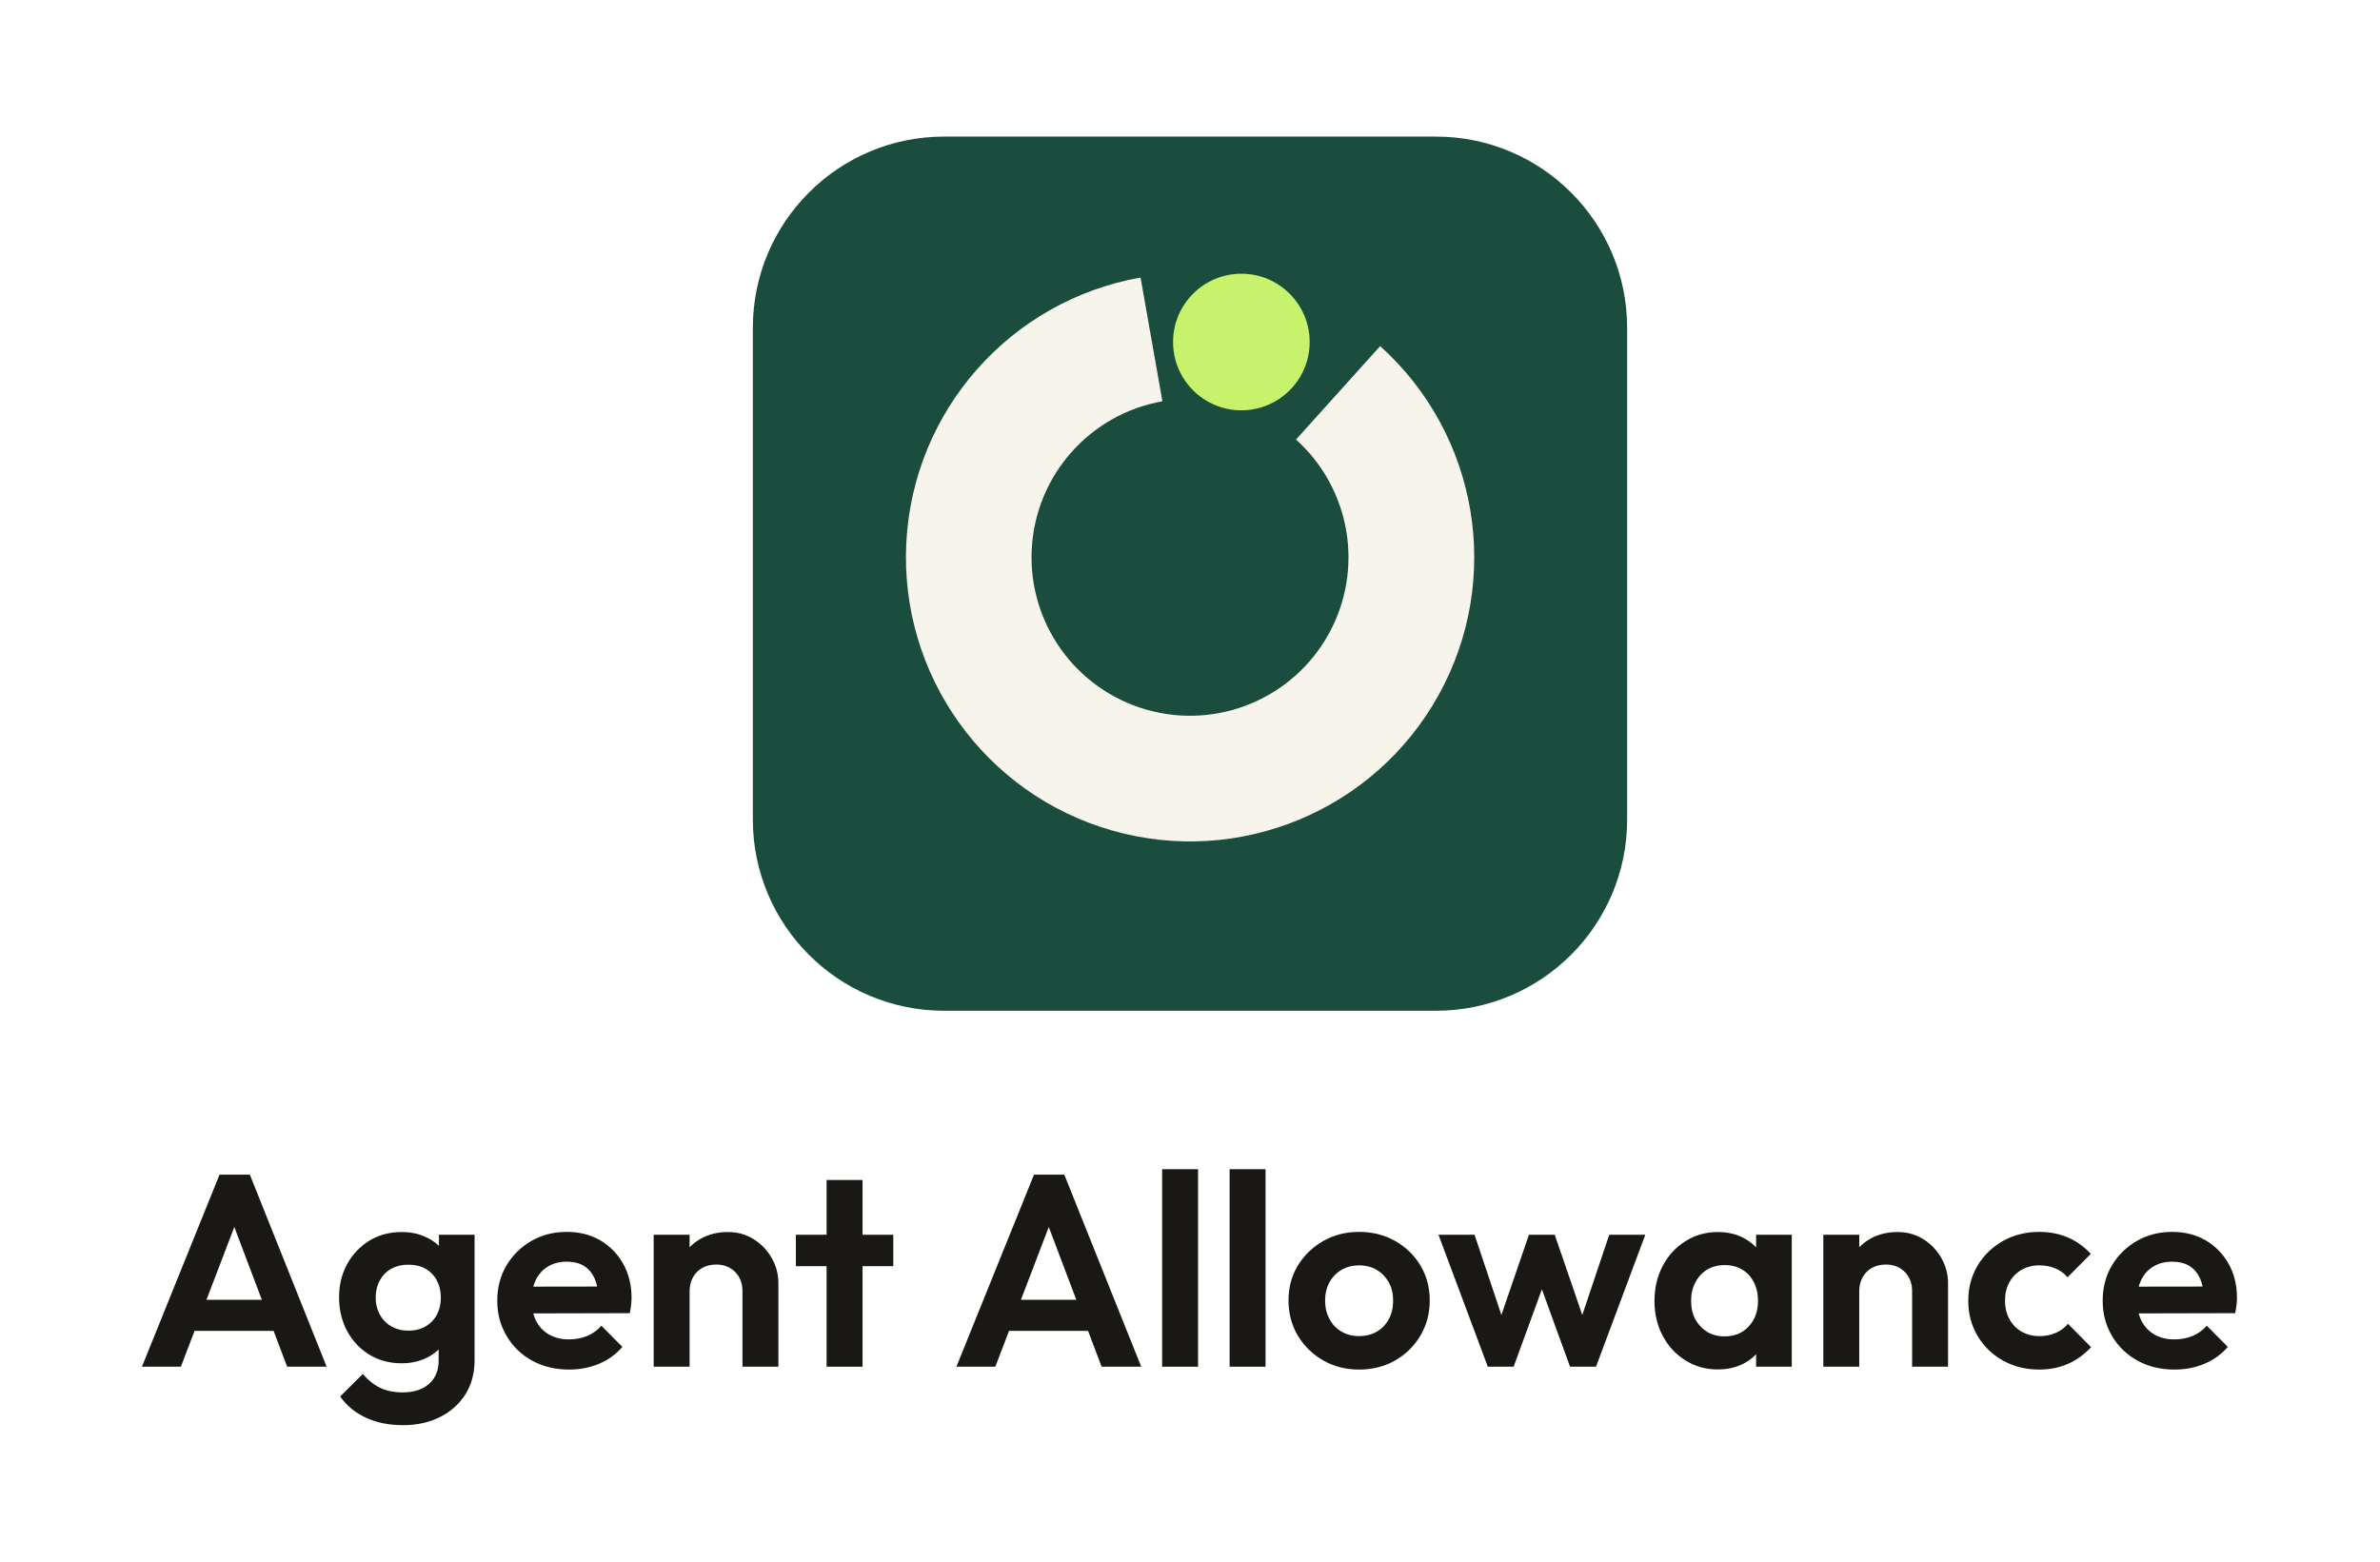
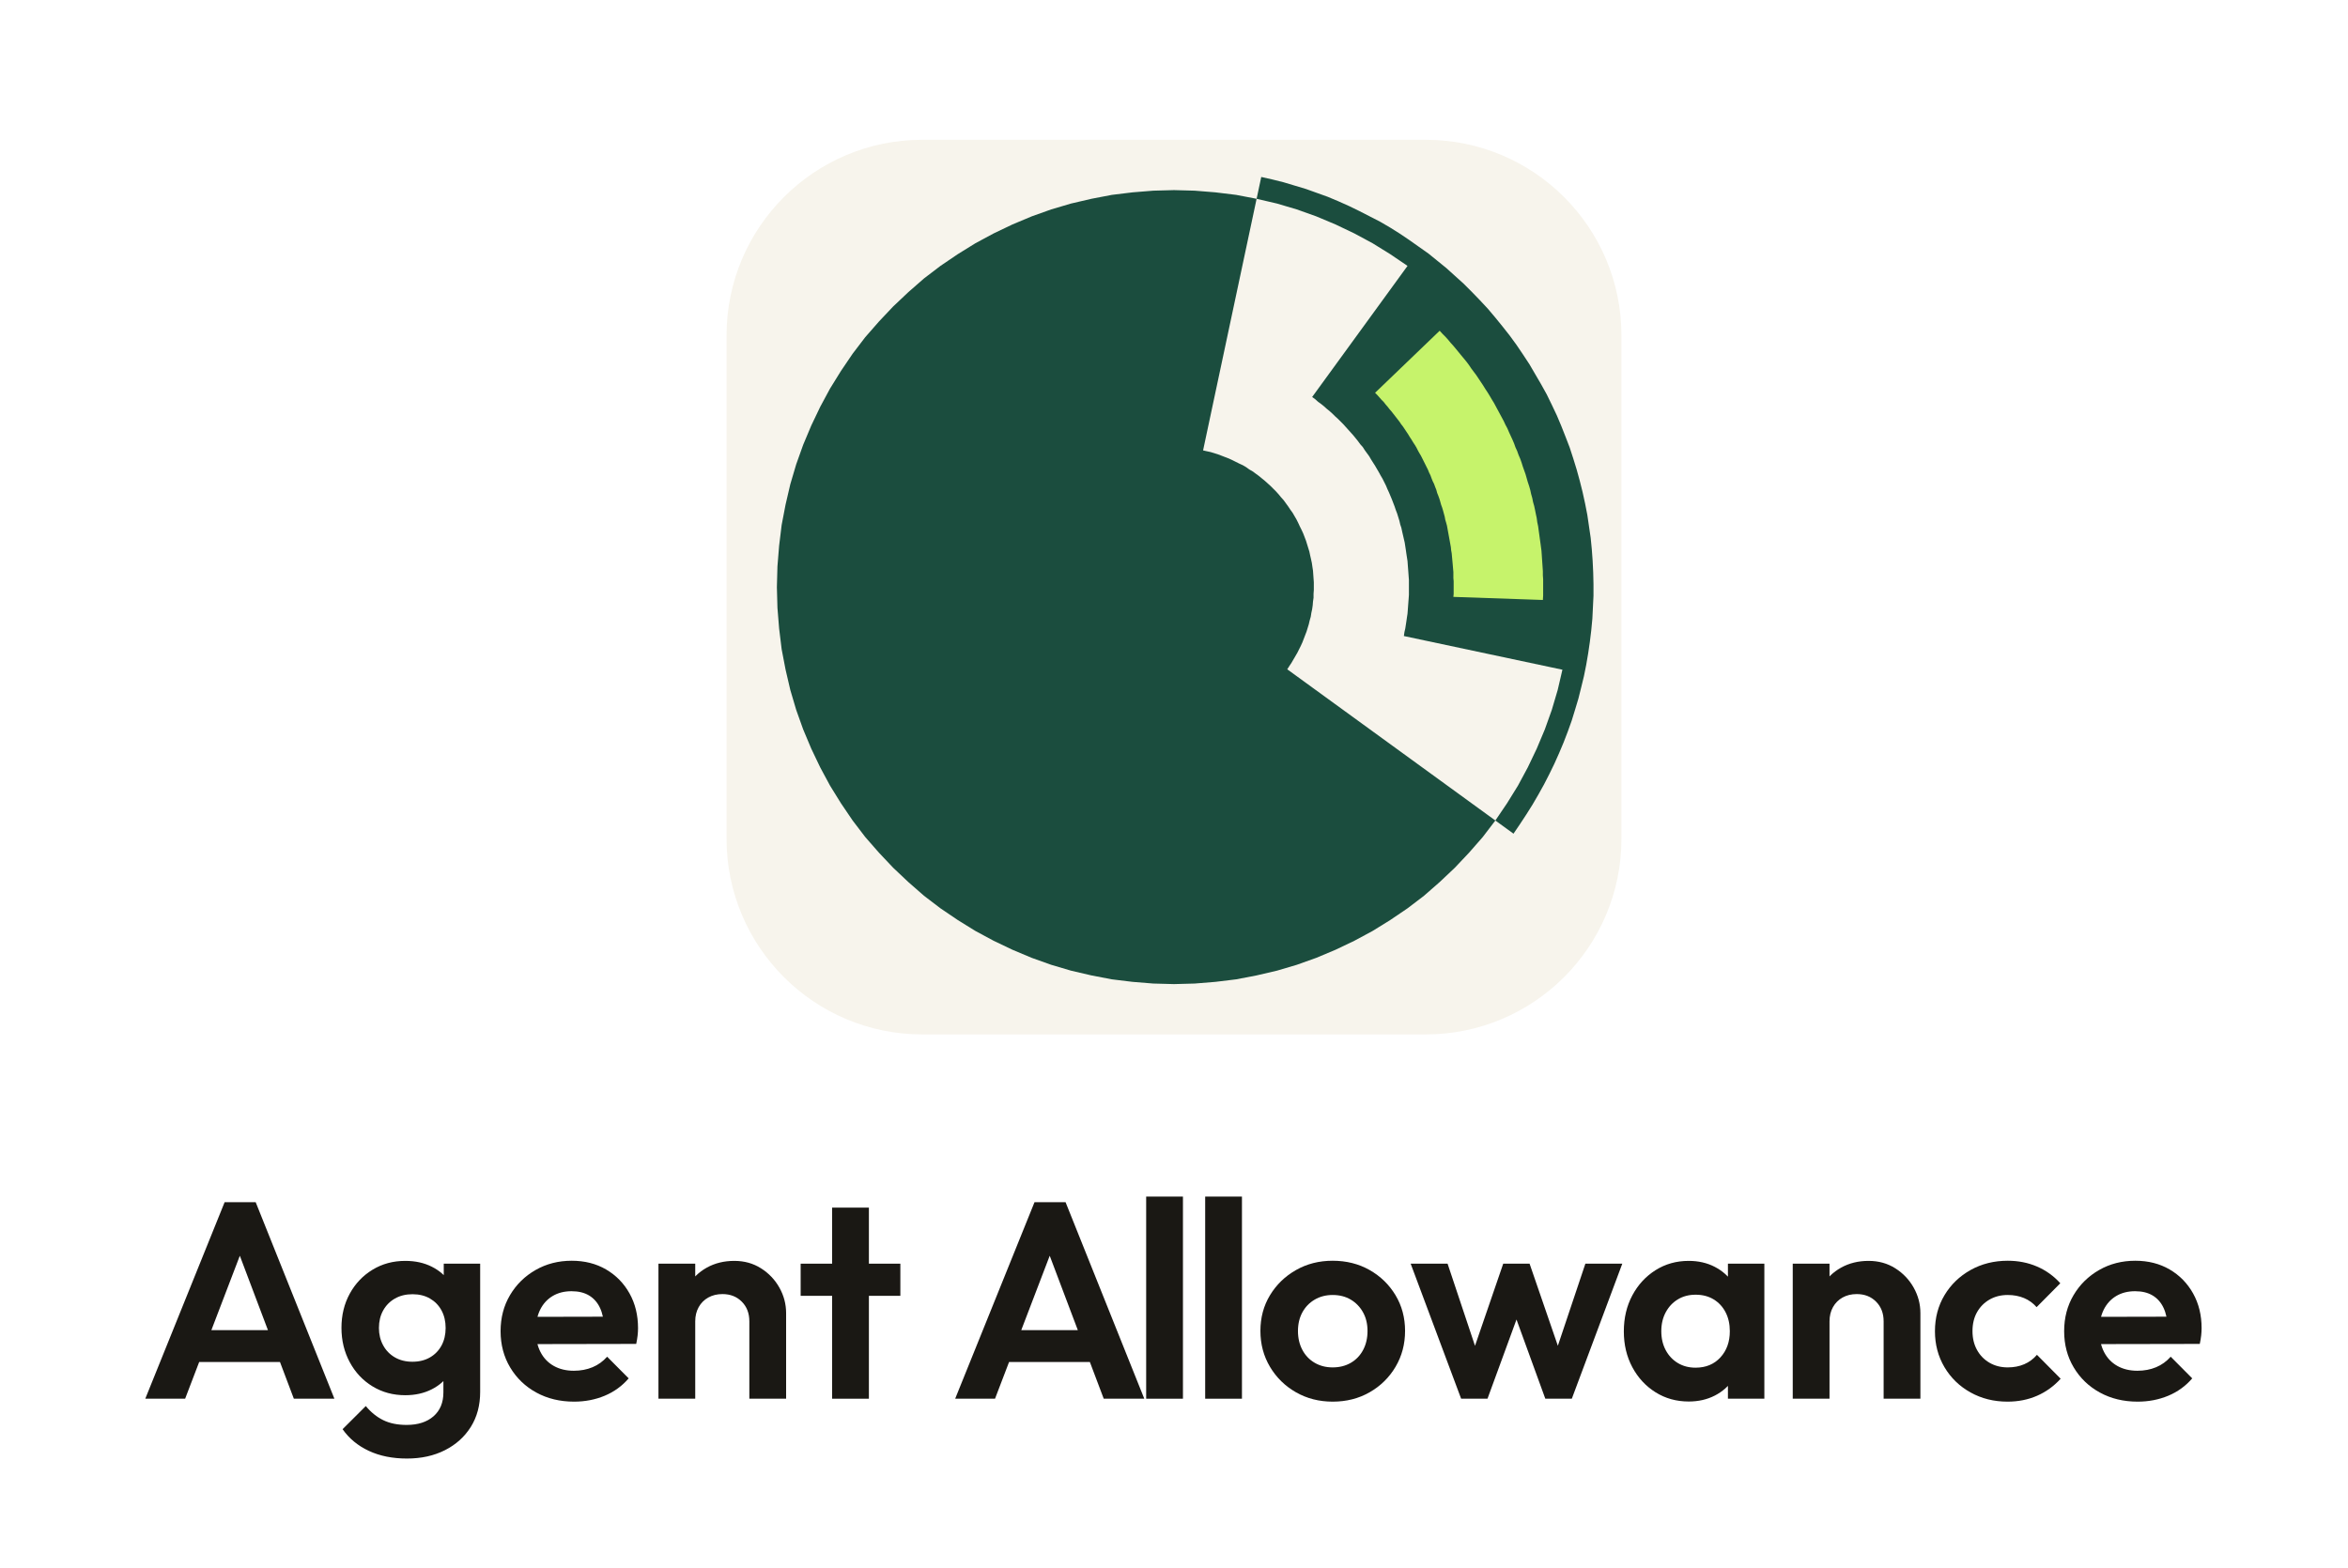
- <svg xmlns="http://www.w3.org/2000/svg" viewBox="0 0 174.22 114.34" role="img" aria-label="Agent Allowance">
-   <g transform="translate(55.11 10.00) scale(2.00)">
-     <rect width="32" height="32" rx="7" fill="#1B4D3E" />
-     <path d="M 22.96 7.67 A 10.40 10.40 0 1 1 14.19 5.16 L 14.99 9.69 A 5.80 5.80 0 1 0 19.88 11.09 Z" fill="#F7F4EC" />
-     <circle cx="17.88" cy="7.52" r="2.50" fill="#C6F36B" />
+ <svg xmlns="http://www.w3.org/2000/svg" viewBox="0 0 167.92 112.14" role="img" aria-label="Agent Allowance">
+   <g transform="translate(51.96 10.00) scale(2.00)">
+     <rect width="32" height="32" rx="7" fill="#F7F4EC" />
+     <path fill="#1B4D3E" fill-rule="evenodd" d="M 30.20 16.00 L 30.18 15.26 L 30.12 14.52 L 30.03 13.78 L 29.89 13.05 L 29.72 12.32 L 29.51 11.61 L 29.26 10.91 L 28.97 10.22 L 28.65 9.55 L 28.30 8.90 L 27.91 8.27 L 27.49 7.65 L 27.04 7.06 L 26.55 6.50 L 26.04 5.96 L 25.50 5.45 L 24.94 4.96 L 24.35 4.51 L 23.73 4.09 L 23.10 3.70 L 22.45 3.35 L 21.78 3.03 L 21.09 2.74 L 20.39 2.49 L 19.68 2.28 L 18.95 2.11 L 18.22 1.97 L 17.48 1.88 L 16.74 1.82 L 16.00 1.80 L 15.26 1.82 L 14.52 1.88 L 13.78 1.97 L 13.05 2.11 L 12.32 2.28 L 11.61 2.49 L 10.91 2.74 L 10.22 3.03 L 9.55 3.35 L 8.90 3.70 L 8.27 4.09 L 7.65 4.51 L 7.06 4.96 L 6.50 5.45 L 5.96 5.96 L 5.45 6.50 L 4.96 7.06 L 4.51 7.65 L 4.09 8.27 L 3.70 8.90 L 3.35 9.55 L 3.03 10.22 L 2.74 10.91 L 2.49 11.61 L 2.28 12.32 L 2.11 13.05 L 1.97 13.78 L 1.88 14.52 L 1.82 15.26 L 1.80 16.00 L 1.82 16.74 L 1.88 17.48 L 1.97 18.22 L 2.11 18.95 L 2.28 19.68 L 2.49 20.39 L 2.74 21.09 L 3.03 21.78 L 3.35 22.45 L 3.70 23.10 L 4.09 23.73 L 4.51 24.35 L 4.96 24.94 L 5.45 25.50 L 5.96 26.04 L 6.50 26.55 L 7.06 27.04 L 7.65 27.49 L 8.27 27.91 L 8.90 28.30 L 9.55 28.65 L 10.22 28.97 L 10.91 29.26 L 11.61 29.51 L 12.32 29.72 L 13.05 29.89 L 13.78 30.03 L 14.52 30.12 L 15.26 30.18 L 16.00 30.20 L 16.74 30.18 L 17.48 30.12 L 18.22 30.03 L 18.95 29.89 L 19.68 29.72 L 20.39 29.51 L 21.09 29.26 L 21.78 28.97 L 22.45 28.65 L 23.10 28.30 L 23.73 27.91 L 24.35 27.49 L 24.94 27.04 L 25.50 26.55 L 26.04 26.04 L 26.55 25.50 L 27.04 24.94 L 27.49 24.35 L 27.91 23.73 L 28.30 23.10 L 28.65 22.45 L 28.97 21.78 L 29.26 21.09 L 29.51 20.39 L 29.72 19.68 L 29.89 18.95 L 30.03 18.22 L 30.12 17.48 L 30.18 16.74 Z M 28.14 24.82 L 28.37 24.48 L 28.60 24.13 L 28.82 23.78 L 29.03 23.42 L 29.23 23.06 L 29.42 22.69 L 29.60 22.32 L 29.77 21.94 L 29.93 21.56 L 30.08 21.17 L 30.22 20.78 L 30.34 20.39 L 30.46 19.99 L 30.56 19.59 L 30.66 19.18 L 30.74 18.78 L 30.81 18.37 L 30.87 17.96 L 30.92 17.55 L 30.96 17.13 L 30.98 16.72 L 31.00 16.31 L 31.00 15.89 L 30.99 15.48 L 30.97 15.06 L 30.94 14.65 L 30.90 14.24 L 30.84 13.83 L 30.78 13.42 L 30.70 13.01 L 30.61 12.60 L 30.51 12.20 L 30.40 11.80 L 30.28 11.41 L 30.15 11.01 L 30.00 10.62 L 29.85 10.24 L 29.69 9.86 L 29.51 9.48 L 29.33 9.11 L 29.13 8.75 L 28.92 8.39 L 28.71 8.03 L 28.48 7.68 L 28.25 7.34 L 28.01 7.01 L 27.75 6.68 L 27.49 6.36 L 27.22 6.04 L 26.94 5.74 L 26.65 5.44 L 26.36 5.15 L 26.05 4.87 L 25.74 4.59 L 25.42 4.33 L 25.10 4.07 L 24.76 3.83 L 24.42 3.59 L 24.08 3.36 L 23.73 3.14 L 23.37 2.93 L 23.00 2.74 L 22.63 2.55 L 22.26 2.37 L 21.88 2.20 L 21.50 2.04 L 21.11 1.90 L 20.72 1.76 L 20.32 1.64 L 19.92 1.52 L 19.52 1.42 L 19.12 1.33 L 17.04 11.11 L 17.17 11.14 L 17.31 11.17 L 17.44 11.21 L 17.57 11.25 L 17.70 11.30 L 17.83 11.35 L 17.96 11.40 L 18.09 11.46 L 18.21 11.52 L 18.33 11.58 L 18.46 11.64 L 18.58 11.71 L 18.69 11.79 L 18.81 11.86 L 18.92 11.94 L 19.03 12.02 L 19.14 12.11 L 19.25 12.20 L 19.35 12.29 L 19.45 12.38 L 19.55 12.48 L 19.65 12.58 L 19.74 12.68 L 19.83 12.79 L 19.92 12.89 L 20.00 13.00 L 20.08 13.11 L 20.16 13.23 L 20.24 13.34 L 20.31 13.46 L 20.38 13.58 L 20.44 13.70 L 20.50 13.83 L 20.56 13.95 L 20.62 14.08 L 20.67 14.21 L 20.72 14.34 L 20.76 14.47 L 20.80 14.60 L 20.84 14.73 L 20.87 14.87 L 20.90 15.00 L 20.93 15.14 L 20.95 15.28 L 20.97 15.41 L 20.98 15.55 L 20.99 15.69 L 21.00 15.83 L 21.00 15.96 L 21.00 16.10 L 20.99 16.24 L 20.99 16.38 L 20.97 16.52 L 20.96 16.65 L 20.94 16.79 L 20.91 16.93 L 20.89 17.06 L 20.85 17.20 L 20.82 17.33 L 20.78 17.46 L 20.74 17.59 L 20.69 17.72 L 20.64 17.85 L 20.59 17.98 L 20.53 18.11 L 20.47 18.23 L 20.41 18.35 L 20.34 18.47 L 20.27 18.59 L 20.20 18.71 L 20.12 18.83 L 20.05 18.94 Z" />
+     <path fill="#1B4D3E" d="M 30.48 19.08 L 30.52 18.85 L 30.57 18.61 L 30.61 18.38 L 30.64 18.14 L 30.68 17.91 L 30.70 17.68 L 30.73 17.44 L 30.75 17.20 L 30.77 16.97 L 30.78 16.73 L 30.79 16.49 L 30.80 16.26 L 30.80 16.02 L 30.80 15.78 L 30.79 15.55 L 30.78 15.31 L 30.77 15.07 L 30.75 14.84 L 30.73 14.60 L 30.71 14.37 L 30.68 14.13 L 30.65 13.90 L 30.61 13.66 L 30.58 13.43 L 30.53 13.20 L 30.49 12.97 L 30.44 12.73 L 30.38 12.50 L 30.32 12.27 L 30.26 12.04 L 30.20 11.82 L 30.13 11.59 L 30.06 11.37 L 29.98 11.14 L 29.90 10.92 L 29.82 10.70 L 29.73 10.48 L 29.64 10.26 L 29.55 10.04 L 29.45 9.82 L 29.35 9.61 L 29.25 9.40 L 29.14 9.19 L 29.03 8.98 L 28.91 8.77 L 28.80 8.56 L 28.67 8.36 L 28.55 8.16 L 28.42 7.96 L 28.29 7.76 L 28.16 7.56 L 28.02 7.37 L 27.88 7.18 L 27.74 6.99 L 27.60 6.80 L 27.45 6.62 L 27.30 6.44 L 27.14 6.26 L 26.98 6.08 L 26.82 5.91 L 26.66 5.73 L 26.50 5.57 L 26.33 5.40 L 26.16 5.23 L 25.98 5.07 L 25.81 4.92 L 25.63 4.76 L 25.45 4.61 L 25.26 4.46 L 25.08 4.31 L 24.89 4.17 L 24.70 4.03 L 20.94 9.20 L 21.05 9.28 L 21.15 9.37 L 21.26 9.45 L 21.36 9.53 L 21.46 9.62 L 21.57 9.71 L 21.67 9.80 L 21.76 9.89 L 21.86 9.98 L 21.96 10.08 L 22.05 10.17 L 22.14 10.27 L 22.23 10.37 L 22.32 10.47 L 22.41 10.57 L 22.50 10.68 L 22.58 10.78 L 22.66 10.89 L 22.75 10.99 L 22.82 11.10 L 22.90 11.21 L 22.98 11.32 L 23.05 11.44 L 23.12 11.55 L 23.19 11.66 L 23.26 11.78 L 23.33 11.90 L 23.39 12.01 L 23.46 12.13 L 23.52 12.25 L 23.58 12.37 L 23.63 12.49 L 23.69 12.62 L 23.74 12.74 L 23.79 12.86 L 23.84 12.99 L 23.89 13.12 L 23.93 13.24 L 23.98 13.37 L 24.02 13.50 L 24.06 13.63 L 24.09 13.76 L 24.13 13.88 L 24.16 14.02 L 24.19 14.15 L 24.22 14.28 L 24.25 14.41 L 24.27 14.54 L 24.29 14.67 L 24.31 14.81 L 24.33 14.94 L 24.35 15.07 L 24.36 15.21 L 24.37 15.34 L 24.38 15.47 L 24.39 15.61 L 24.40 15.74 L 24.40 15.88 L 24.40 16.01 L 24.40 16.15 L 24.40 16.28 L 24.39 16.42 L 24.38 16.55 L 24.37 16.68 L 24.36 16.82 L 24.35 16.95 L 24.33 17.08 L 24.31 17.22 L 24.29 17.35 L 24.27 17.48 L 24.24 17.61 L 24.22 17.75 Z" />
+     <path fill="#C6F36B" d="M 29.19 16.46 L 29.20 16.31 L 29.20 16.17 L 29.20 16.02 L 29.20 15.87 L 29.20 15.72 L 29.19 15.58 L 29.19 15.43 L 29.18 15.28 L 29.17 15.14 L 29.16 14.99 L 29.15 14.84 L 29.14 14.70 L 29.12 14.55 L 29.10 14.40 L 29.08 14.26 L 29.06 14.11 L 29.04 13.97 L 29.02 13.82 L 28.99 13.68 L 28.97 13.53 L 28.94 13.39 L 28.91 13.24 L 28.88 13.10 L 28.84 12.96 L 28.81 12.81 L 28.77 12.67 L 28.74 12.53 L 28.70 12.39 L 28.65 12.24 L 28.61 12.10 L 28.57 11.96 L 28.52 11.82 L 28.47 11.68 L 28.43 11.55 L 28.38 11.41 L 28.32 11.27 L 28.27 11.13 L 28.21 11.00 L 28.16 10.86 L 28.10 10.72 L 28.04 10.59 L 27.98 10.46 L 27.92 10.32 L 27.85 10.19 L 27.79 10.06 L 27.72 9.93 L 27.65 9.80 L 27.58 9.67 L 27.51 9.54 L 27.44 9.41 L 27.36 9.28 L 27.29 9.16 L 27.21 9.03 L 27.13 8.91 L 27.05 8.78 L 26.97 8.66 L 26.89 8.54 L 26.81 8.42 L 26.72 8.30 L 26.63 8.18 L 26.55 8.06 L 26.46 7.94 L 26.37 7.83 L 26.27 7.71 L 26.18 7.60 L 26.09 7.49 L 25.99 7.37 L 25.89 7.26 L 25.80 7.15 L 25.70 7.04 L 25.60 6.94 L 25.50 6.83 L 23.19 9.05 L 23.27 9.13 L 23.35 9.22 L 23.42 9.30 L 23.50 9.38 L 23.57 9.47 L 23.64 9.55 L 23.71 9.64 L 23.78 9.72 L 23.85 9.81 L 23.92 9.90 L 23.99 9.99 L 24.06 10.08 L 24.12 10.17 L 24.19 10.26 L 24.25 10.35 L 24.31 10.44 L 24.37 10.53 L 24.43 10.63 L 24.49 10.72 L 24.55 10.82 L 24.61 10.91 L 24.67 11.01 L 24.72 11.11 L 24.77 11.20 L 24.83 11.30 L 24.88 11.40 L 24.93 11.50 L 24.98 11.60 L 25.03 11.70 L 25.08 11.80 L 25.12 11.90 L 25.17 12.00 L 25.21 12.11 L 25.25 12.21 L 25.30 12.31 L 25.34 12.42 L 25.38 12.52 L 25.41 12.63 L 25.45 12.73 L 25.49 12.84 L 25.52 12.94 L 25.55 13.05 L 25.59 13.16 L 25.62 13.26 L 25.65 13.37 L 25.68 13.48 L 25.70 13.59 L 25.73 13.69 L 25.76 13.80 L 25.78 13.91 L 25.80 14.02 L 25.82 14.13 L 25.84 14.24 L 25.86 14.35 L 25.88 14.46 L 25.90 14.57 L 25.91 14.68 L 25.93 14.79 L 25.94 14.90 L 25.95 15.01 L 25.96 15.12 L 25.97 15.23 L 25.98 15.35 L 25.99 15.46 L 25.99 15.57 L 25.99 15.68 L 26.00 15.79 L 26.00 15.90 L 26.00 16.01 L 26.00 16.13 L 26.00 16.24 L 25.99 16.35 Z" />
  </g>
-   <path d="M 10.39 100.06 L 16.07 86.00 L 18.29 86.00 L 23.91 100.06 L 21.02 100.06 L 16.66 88.53 L 17.65 88.53 L 13.24 100.06 Z M 13.40 97.44 L 13.40 95.16 L 20.95 95.16 L 20.95 97.44 Z" fill="#1A1814" />
-   <path d="M 29.51 104.34 Q 27.95 104.34 26.78 103.79 Q 25.60 103.24 24.90 102.24 L 26.56 100.59 Q 27.11 101.25 27.80 101.59 Q 28.50 101.94 29.48 101.94 Q 30.70 101.94 31.40 101.32 Q 32.11 100.70 32.11 99.61 L 32.11 97.19 L 32.55 95.07 L 32.13 92.94 L 32.13 90.40 L 34.74 90.40 L 34.74 99.57 Q 34.74 101.01 34.07 102.08 Q 33.40 103.14 32.22 103.74 Q 31.04 104.34 29.51 104.34 Z M 29.39 99.81 Q 28.08 99.81 27.04 99.18 Q 26.01 98.55 25.41 97.45 Q 24.82 96.34 24.82 94.99 Q 24.82 93.63 25.41 92.55 Q 26.01 91.47 27.04 90.83 Q 28.08 90.20 29.39 90.20 Q 30.46 90.20 31.28 90.62 Q 32.11 91.03 32.59 91.77 Q 33.08 92.51 33.11 93.49 L 33.11 96.52 Q 33.08 97.48 32.59 98.23 Q 32.09 98.98 31.27 99.39 Q 30.44 99.81 29.39 99.81 Z M 29.89 97.42 Q 30.62 97.42 31.15 97.11 Q 31.69 96.80 31.98 96.25 Q 32.27 95.71 32.27 95.00 Q 32.27 94.29 31.98 93.75 Q 31.69 93.20 31.15 92.89 Q 30.62 92.59 29.90 92.59 Q 29.19 92.59 28.64 92.89 Q 28.10 93.20 27.80 93.75 Q 27.50 94.30 27.50 95.00 Q 27.50 95.69 27.80 96.24 Q 28.10 96.79 28.64 97.10 Q 29.18 97.42 29.89 97.42 Z" fill="#1A1814" />
-   <path d="M 41.66 100.27 Q 40.15 100.27 38.96 99.62 Q 37.77 98.97 37.09 97.82 Q 36.40 96.67 36.40 95.23 Q 36.40 93.79 37.07 92.65 Q 37.75 91.52 38.90 90.85 Q 40.06 90.19 41.48 90.19 Q 42.88 90.19 43.94 90.81 Q 45.01 91.44 45.62 92.53 Q 46.23 93.62 46.23 95.01 Q 46.23 95.27 46.20 95.53 Q 46.17 95.81 46.10 96.14 L 37.97 96.16 L 37.97 94.20 L 44.88 94.19 L 43.81 95.00 Q 43.78 94.14 43.51 93.56 Q 43.23 92.98 42.73 92.67 Q 42.22 92.37 41.48 92.37 Q 40.70 92.37 40.12 92.72 Q 39.55 93.06 39.23 93.69 Q 38.92 94.31 38.92 95.19 Q 38.92 96.07 39.25 96.72 Q 39.59 97.37 40.20 97.71 Q 40.82 98.06 41.64 98.06 Q 42.37 98.06 42.98 97.81 Q 43.58 97.56 44.02 97.06 L 45.56 98.61 Q 44.85 99.43 43.84 99.85 Q 42.83 100.27 41.66 100.27 Z" fill="#1A1814" />
-   <path d="M 54.35 100.06 L 54.35 94.53 Q 54.35 93.66 53.81 93.12 Q 53.27 92.58 52.43 92.58 Q 51.86 92.58 51.42 92.82 Q 50.98 93.06 50.73 93.51 Q 50.48 93.95 50.48 94.53 L 49.46 94.00 Q 49.46 92.87 49.95 92.02 Q 50.44 91.17 51.31 90.68 Q 52.18 90.20 53.28 90.20 Q 54.35 90.20 55.18 90.73 Q 56.02 91.26 56.50 92.12 Q 56.98 92.97 56.98 93.94 L 56.98 100.06 Z M 47.85 100.06 L 47.85 90.40 L 50.48 90.40 L 50.48 100.06 Z" fill="#1A1814" />
-   <path d="M 60.51 100.06 L 60.51 86.39 L 63.14 86.39 L 63.14 100.06 Z M 58.26 92.70 L 58.26 90.40 L 65.39 90.40 L 65.39 92.70 Z" fill="#1A1814" />
-   <path d="M 70.01 100.06 L 75.69 86.00 L 77.91 86.00 L 83.54 100.06 L 80.64 100.06 L 76.28 88.53 L 77.27 88.53 L 72.86 100.06 Z M 73.02 97.44 L 73.02 95.16 L 80.58 95.16 L 80.58 97.44 Z" fill="#1A1814" />
-   <path d="M 85.07 100.06 L 85.07 85.60 L 87.70 85.60 L 87.70 100.06 Z" fill="#1A1814" />
-   <path d="M 90.01 100.06 L 90.01 85.60 L 92.64 85.60 L 92.64 100.06 Z" fill="#1A1814" />
-   <path d="M 99.49 100.27 Q 98.03 100.27 96.86 99.60 Q 95.69 98.93 95.00 97.78 Q 94.32 96.63 94.32 95.21 Q 94.32 93.79 95.00 92.66 Q 95.69 91.53 96.86 90.86 Q 98.03 90.19 99.48 90.19 Q 100.95 90.19 102.12 90.85 Q 103.30 91.52 103.98 92.65 Q 104.66 93.79 104.66 95.21 Q 104.66 96.63 103.98 97.78 Q 103.30 98.93 102.13 99.60 Q 100.96 100.27 99.49 100.27 Z M 99.48 97.82 Q 100.22 97.82 100.79 97.49 Q 101.35 97.16 101.67 96.57 Q 101.98 95.98 101.98 95.22 Q 101.98 94.45 101.66 93.88 Q 101.33 93.30 100.78 92.97 Q 100.22 92.64 99.48 92.64 Q 98.77 92.64 98.20 92.97 Q 97.63 93.31 97.32 93.88 Q 97.00 94.46 97.00 95.22 Q 97.00 95.98 97.32 96.57 Q 97.63 97.16 98.20 97.49 Q 98.77 97.82 99.48 97.82 Z" fill="#1A1814" />
-   <path d="M 108.91 100.06 L 105.30 90.40 L 107.94 90.40 L 110.29 97.42 L 109.50 97.45 L 111.92 90.40 L 113.81 90.40 L 116.23 97.45 L 115.44 97.42 L 117.80 90.40 L 120.44 90.40 L 116.83 100.06 L 114.93 100.06 L 112.50 93.38 L 113.24 93.38 L 110.80 100.06 Z" fill="#1A1814" />
-   <path d="M 125.75 100.26 Q 124.43 100.26 123.38 99.60 Q 122.32 98.94 121.72 97.81 Q 121.11 96.67 121.11 95.25 Q 121.11 93.81 121.72 92.67 Q 122.32 91.53 123.38 90.87 Q 124.43 90.20 125.75 90.20 Q 126.79 90.20 127.61 90.62 Q 128.43 91.05 128.93 91.80 Q 129.42 92.54 129.46 93.49 L 129.46 96.97 Q 129.42 97.92 128.94 98.67 Q 128.44 99.41 127.62 99.84 Q 126.79 100.26 125.75 100.26 Z M 126.24 97.84 Q 127.34 97.84 128.01 97.11 Q 128.69 96.38 128.69 95.23 Q 128.69 94.46 128.38 93.87 Q 128.08 93.28 127.53 92.95 Q 126.98 92.62 126.24 92.62 Q 125.52 92.62 124.97 92.95 Q 124.42 93.28 124.11 93.88 Q 123.79 94.47 123.79 95.23 Q 123.79 96.00 124.10 96.59 Q 124.42 97.17 124.97 97.51 Q 125.52 97.84 126.24 97.84 Z M 128.55 100.06 L 128.55 97.47 L 128.97 95.11 L 128.55 92.78 L 128.55 90.40 L 131.16 90.40 L 131.16 100.06 Z" fill="#1A1814" />
-   <path d="M 139.97 100.06 L 139.97 94.53 Q 139.97 93.66 139.43 93.12 Q 138.89 92.58 138.05 92.58 Q 137.48 92.58 137.04 92.82 Q 136.59 93.06 136.35 93.51 Q 136.10 93.95 136.10 94.53 L 135.07 94.00 Q 135.07 92.87 135.57 92.02 Q 136.06 91.17 136.93 90.68 Q 137.80 90.20 138.90 90.20 Q 139.97 90.20 140.80 90.73 Q 141.64 91.26 142.12 92.12 Q 142.60 92.97 142.60 93.94 L 142.60 100.06 Z M 133.47 100.06 L 133.47 90.40 L 136.10 90.40 L 136.10 100.06 Z" fill="#1A1814" />
-   <path d="M 149.27 100.27 Q 147.81 100.27 146.62 99.61 Q 145.44 98.95 144.76 97.80 Q 144.08 96.66 144.08 95.23 Q 144.08 93.80 144.76 92.66 Q 145.44 91.52 146.63 90.85 Q 147.81 90.19 149.28 90.19 Q 150.41 90.19 151.38 90.60 Q 152.34 91.02 153.05 91.80 L 151.35 93.51 Q 150.97 93.08 150.45 92.86 Q 149.93 92.64 149.28 92.64 Q 148.55 92.64 147.98 92.97 Q 147.41 93.30 147.09 93.88 Q 146.77 94.45 146.77 95.23 Q 146.77 95.98 147.09 96.57 Q 147.41 97.16 147.98 97.49 Q 148.56 97.82 149.28 97.82 Q 149.94 97.82 150.47 97.59 Q 151.00 97.37 151.38 96.92 L 153.07 98.63 Q 152.34 99.43 151.38 99.85 Q 150.42 100.27 149.27 100.27 Z" fill="#1A1814" />
-   <path d="M 159.18 100.27 Q 157.66 100.27 156.48 99.62 Q 155.29 98.97 154.61 97.82 Q 153.92 96.67 153.92 95.23 Q 153.92 93.79 154.59 92.65 Q 155.27 91.52 156.42 90.85 Q 157.58 90.19 159.00 90.19 Q 160.40 90.19 161.46 90.81 Q 162.53 91.44 163.14 92.53 Q 163.75 93.62 163.75 95.01 Q 163.75 95.27 163.72 95.53 Q 163.69 95.81 163.62 96.14 L 155.49 96.16 L 155.49 94.20 L 162.40 94.19 L 161.33 95.00 Q 161.30 94.14 161.03 93.56 Q 160.75 92.98 160.25 92.67 Q 159.74 92.37 159.00 92.37 Q 158.22 92.37 157.64 92.72 Q 157.06 93.06 156.75 93.69 Q 156.44 94.31 156.44 95.19 Q 156.44 96.07 156.77 96.72 Q 157.11 97.37 157.72 97.71 Q 158.34 98.06 159.16 98.06 Q 159.89 98.06 160.50 97.81 Q 161.10 97.56 161.54 97.06 L 163.08 98.61 Q 162.37 99.43 161.36 99.85 Q 160.35 100.27 159.18 100.27 Z" fill="#1A1814" />
+   <g transform="translate(10.00 100.06)">
+     <path transform="translate(0.00 0) scale(0.02 -0.02)" d="M 19.50 0.00 L 303.25 703.00 L 414.25 703.00 L 695.75 0.00 L 550.75 0.00 L 333.00 576.50 L 382.50 576.50 L 162.00 0.00 Z M 170.00 131.25 L 170.00 245.25 L 547.75 245.25 L 547.75 131.25 Z" fill="#1A1814" />
+     <path transform="translate(13.90 0) scale(0.02 -0.02)" d="M 260.25 -214.00 Q 182.50 -214.00 123.75 -186.50 Q 65.00 -159.00 30.00 -109.00 L 113.00 -26.25 Q 140.50 -59.50 175.25 -76.62 Q 210.00 -93.75 259.00 -93.75 Q 319.75 -93.75 355.12 -62.88 Q 390.50 -32.00 390.50 22.50 L 390.50 143.50 L 412.75 249.50 L 391.75 356.00 L 391.75 483.00 L 522.00 483.00 L 522.00 24.50 Q 522.00 -47.50 488.50 -100.88 Q 455.00 -154.25 396.00 -184.12 Q 337.00 -214.00 260.25 -214.00 Z M 254.25 12.50 Q 189.00 12.50 137.12 44.12 Q 85.25 75.75 55.62 130.75 Q 26.00 185.75 26.00 253.50 Q 26.00 321.50 55.62 375.62 Q 85.25 429.75 137.12 461.38 Q 189.00 493.00 254.25 493.00 Q 307.75 493.00 349.12 472.12 Q 390.50 451.25 414.62 414.38 Q 438.75 377.50 440.50 328.50 L 440.50 177.00 Q 438.75 128.75 414.25 91.50 Q 389.75 54.25 348.38 33.38 Q 307.00 12.50 254.25 12.50 Z M 279.75 132.25 Q 315.75 132.25 342.50 147.75 Q 369.25 163.25 383.88 190.38 Q 398.50 217.50 398.50 253.00 Q 398.50 288.50 383.88 315.62 Q 369.25 342.75 342.62 358.25 Q 316.00 373.75 280.00 373.75 Q 244.25 373.75 217.12 358.25 Q 190.00 342.75 175.00 315.50 Q 160.00 288.25 160.00 253.00 Q 160.00 218.75 175.00 191.12 Q 190.00 163.50 217.00 147.88 Q 244.00 132.25 279.75 132.25 Z" fill="#1A1814" />
+     <path transform="translate(25.28 0) scale(0.02 -0.02)" d="M 288.75 -10.50 Q 213.25 -10.50 153.88 22.00 Q 94.50 54.50 60.25 111.88 Q 26.00 169.25 26.00 241.50 Q 26.00 313.50 59.62 370.38 Q 93.25 427.25 151.12 460.38 Q 209.00 493.50 280.25 493.50 Q 349.75 493.50 403.12 462.38 Q 456.50 431.25 487.00 376.75 Q 517.50 322.25 517.50 252.50 Q 517.50 239.75 516.00 226.25 Q 514.50 212.75 511.00 196.00 L 104.50 195.25 L 104.50 292.75 L 450.00 293.50 L 396.50 253.25 Q 395.00 296.25 381.38 325.12 Q 367.75 354.00 342.38 369.25 Q 317.00 384.50 279.75 384.50 Q 240.75 384.50 212.00 367.25 Q 183.25 350.00 167.62 318.62 Q 152.00 287.25 152.00 243.50 Q 152.00 199.50 168.62 167.12 Q 185.25 134.75 216.00 117.38 Q 246.75 100.00 288.00 100.00 Q 324.50 100.00 354.75 112.62 Q 385.00 125.25 407.00 150.25 L 484.00 72.75 Q 448.50 31.50 398.00 10.50 Q 347.50 -10.50 288.75 -10.50 Z" fill="#1A1814" />
+     <path transform="translate(35.94 0) scale(0.02 -0.02)" d="M 382.50 0.00 L 382.50 276.75 Q 382.50 320.00 355.50 347.12 Q 328.50 374.25 286.43 374.25 Q 257.81 374.25 235.78 362.00 Q 213.75 349.75 201.38 327.62 Q 189.00 305.50 189.00 276.75 L 137.75 303.25 Q 137.75 359.50 162.38 402.12 Q 187.00 444.75 230.42 468.88 Q 273.84 493.00 328.80 493.00 Q 382.25 493.00 424.12 466.50 Q 466.00 440.00 490.00 397.25 Q 514.00 354.50 514.00 306.00 L 514.00 0.00 Z M 57.50 0.00 L 57.50 483.00 L 189.00 483.00 L 189.00 0.00 Z" fill="#1A1814" />
+     <path transform="translate(46.94 0) scale(0.02 -0.02)" d="M 128.50 0.00 L 128.50 683.50 L 260.00 683.50 L 260.00 0.00 Z M 16.00 368.00 L 16.00 483.00 L 372.50 483.00 L 372.50 368.00 Z" fill="#1A1814" />
+     <path transform="translate(57.92 0) scale(0.02 -0.02)" d="M 19.50 0.00 L 303.25 703.00 L 414.25 703.00 L 695.75 0.00 L 550.75 0.00 L 333.00 576.50 L 382.50 576.50 L 162.00 0.00 Z M 170.00 131.25 L 170.00 245.25 L 547.75 245.25 L 547.75 131.25 Z" fill="#1A1814" />
+     <path transform="translate(70.82 0) scale(0.02 -0.02)" d="M 57.50 0.00 L 57.50 723.00 L 189.00 723.00 L 189.00 0.00 Z" fill="#1A1814" />
+     <path transform="translate(75.04 0) scale(0.02 -0.02)" d="M 57.50 0.00 L 57.50 723.00 L 189.00 723.00 L 189.00 0.00 Z" fill="#1A1814" />
+     <path transform="translate(79.62 0) scale(0.02 -0.02)" d="M 284.50 -10.50 Q 211.75 -10.50 153.12 23.00 Q 94.50 56.50 60.25 114.00 Q 26.00 171.50 26.00 242.50 Q 26.00 313.50 60.12 370.00 Q 94.25 426.50 152.88 460.00 Q 211.50 493.50 284.25 493.50 Q 357.75 493.50 416.25 460.38 Q 474.75 427.25 509.00 370.38 Q 543.25 313.50 543.25 242.50 Q 543.25 171.50 509.12 114.00 Q 475.00 56.50 416.50 23.00 Q 358.00 -10.50 284.50 -10.50 Z M 284.25 112.00 Q 321.25 112.00 349.50 128.50 Q 377.75 145.00 393.38 174.62 Q 409.00 204.25 409.00 242.25 Q 409.00 280.25 392.88 309.12 Q 376.75 338.00 349.00 354.50 Q 321.25 371.00 284.25 371.00 Q 248.25 371.00 220.00 354.38 Q 191.75 337.75 176.00 308.88 Q 160.25 280.00 160.25 242.00 Q 160.25 204.25 176.00 174.62 Q 191.75 145.00 220.00 128.50 Q 248.25 112.00 284.25 112.00 Z" fill="#1A1814" />
+     <path transform="translate(90.76 0) scale(0.02 -0.02)" d="M 186.75 0.00 L 6.25 483.00 L 138.25 483.00 L 255.50 131.75 L 216.25 130.75 L 337.25 483.00 L 431.50 483.00 L 552.75 130.75 L 513.25 131.75 L 631.00 483.00 L 763.00 483.00 L 582.50 0.00 L 487.75 0.00 L 366.25 334.00 L 403.25 334.00 L 281.00 0.00 Z" fill="#1A1814" />
+     <path transform="translate(105.58 0) scale(0.02 -0.02)" d="M 259.50 -10.00 Q 193.50 -10.00 140.88 23.00 Q 88.25 56.00 57.88 112.75 Q 27.50 169.50 27.50 240.75 Q 27.50 312.75 57.88 369.62 Q 88.25 426.50 140.88 459.75 Q 193.50 493.00 259.50 493.00 Q 311.50 493.00 352.50 471.75 Q 393.50 450.50 418.38 413.25 Q 443.25 376.00 445.00 328.50 L 445.00 154.50 Q 443.25 107.00 418.75 69.75 Q 394.25 32.50 352.88 11.25 Q 311.50 -10.00 259.50 -10.00 Z M 284.00 111.00 Q 339.00 111.00 372.75 147.62 Q 406.50 184.25 406.50 241.50 Q 406.50 280.00 391.25 309.38 Q 376.00 338.75 348.50 355.38 Q 321.00 372.00 284.25 372.00 Q 248.25 372.00 220.75 355.38 Q 193.25 338.75 177.38 309.25 Q 161.50 279.75 161.50 241.50 Q 161.50 203.25 177.25 173.75 Q 193.00 144.25 220.62 127.62 Q 248.25 111.00 284.00 111.00 Z M 399.75 0.00 L 399.75 129.75 L 420.75 247.50 L 399.75 364.25 L 399.75 483.00 L 530.00 483.00 L 530.00 0.00 Z" fill="#1A1814" />
+     <path transform="translate(117.06 0) scale(0.02 -0.02)" d="M 382.50 0.00 L 382.50 276.75 Q 382.50 320.00 355.50 347.12 Q 328.50 374.25 286.43 374.25 Q 257.81 374.25 235.78 362.00 Q 213.75 349.75 201.38 327.62 Q 189.00 305.50 189.00 276.75 L 137.75 303.25 Q 137.75 359.50 162.38 402.12 Q 187.00 444.75 230.42 468.88 Q 273.84 493.00 328.80 493.00 Q 382.25 493.00 424.12 466.50 Q 466.00 440.00 490.00 397.25 Q 514.00 354.50 514.00 306.00 L 514.00 0.00 Z M 57.50 0.00 L 57.50 483.00 L 189.00 483.00 L 189.00 0.00 Z" fill="#1A1814" />
+     <path transform="translate(127.86 0) scale(0.02 -0.02)" d="M 285.50 -10.50 Q 212.25 -10.50 153.12 22.50 Q 94.00 55.50 60.00 112.88 Q 26.00 170.25 26.00 241.25 Q 26.00 313.25 60.12 370.25 Q 94.25 427.25 153.50 460.38 Q 212.75 493.50 286.25 493.50 Q 342.75 493.50 390.75 472.88 Q 438.75 452.25 474.25 413.00 L 389.50 327.50 Q 370.50 349.25 344.38 360.12 Q 318.25 371.00 286.25 371.00 Q 249.50 371.00 221.00 354.50 Q 192.50 338.00 176.38 309.25 Q 160.25 280.50 160.25 241.75 Q 160.25 203.75 176.38 174.50 Q 192.50 145.25 221.12 128.62 Q 249.75 112.00 286.25 112.00 Q 319.00 112.00 345.38 123.38 Q 371.75 134.75 390.75 157.00 L 475.50 71.50 Q 439.25 31.50 391.12 10.50 Q 343.00 -10.50 285.50 -10.50 Z" fill="#1A1814" />
+     <path transform="translate(137.10 0) scale(0.02 -0.02)" d="M 288.75 -10.50 Q 213.25 -10.50 153.88 22.00 Q 94.50 54.50 60.25 111.88 Q 26.00 169.25 26.00 241.50 Q 26.00 313.50 59.62 370.38 Q 93.25 427.25 151.12 460.38 Q 209.00 493.50 280.25 493.50 Q 349.75 493.50 403.12 462.38 Q 456.50 431.25 487.00 376.75 Q 517.50 322.25 517.50 252.50 Q 517.50 239.75 516.00 226.25 Q 514.50 212.75 511.00 196.00 L 104.50 195.25 L 104.50 292.75 L 450.00 293.50 L 396.50 253.25 Q 395.00 296.25 381.38 325.12 Q 367.75 354.00 342.38 369.25 Q 317.00 384.50 279.75 384.50 Q 240.75 384.50 212.00 367.25 Q 183.25 350.00 167.62 318.62 Q 152.00 287.25 152.00 243.50 Q 152.00 199.50 168.62 167.12 Q 185.25 134.75 216.00 117.38 Q 246.75 100.00 288.00 100.00 Q 324.50 100.00 354.75 112.62 Q 385.00 125.25 407.00 150.25 L 484.00 72.75 Q 448.50 31.50 398.00 10.50 Q 347.50 -10.50 288.75 -10.50 Z" fill="#1A1814" />
+   </g>
</svg>
